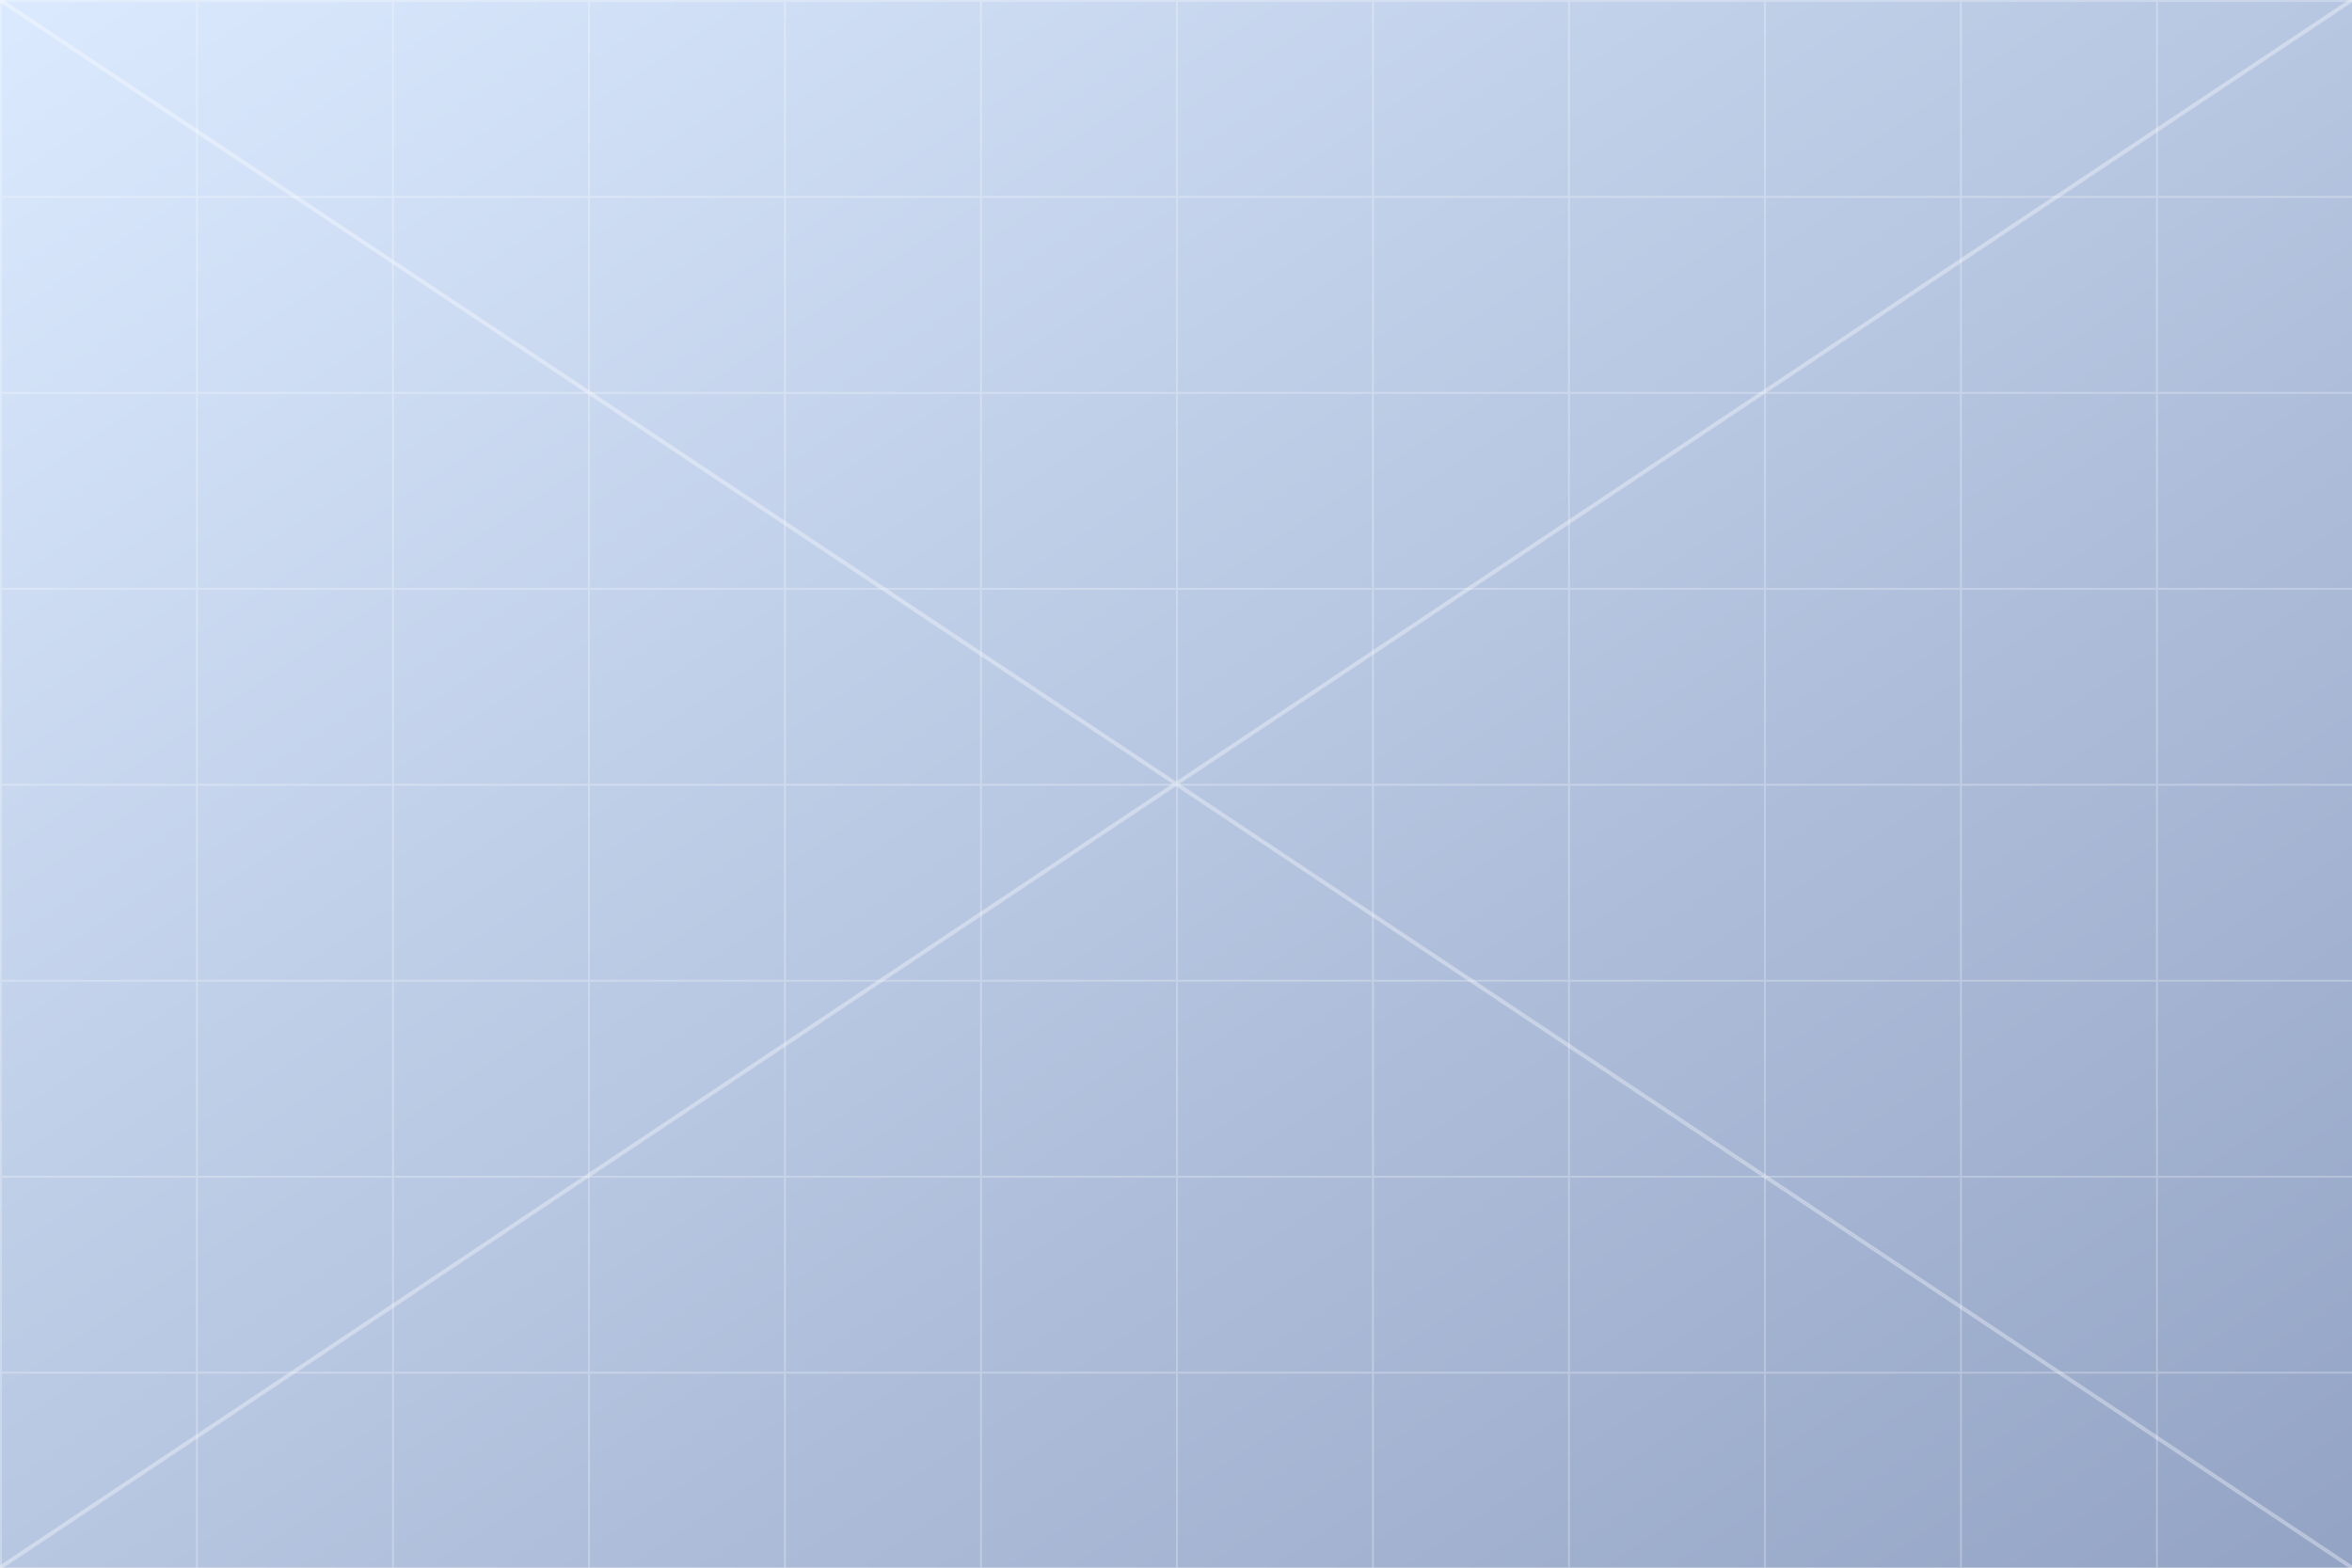
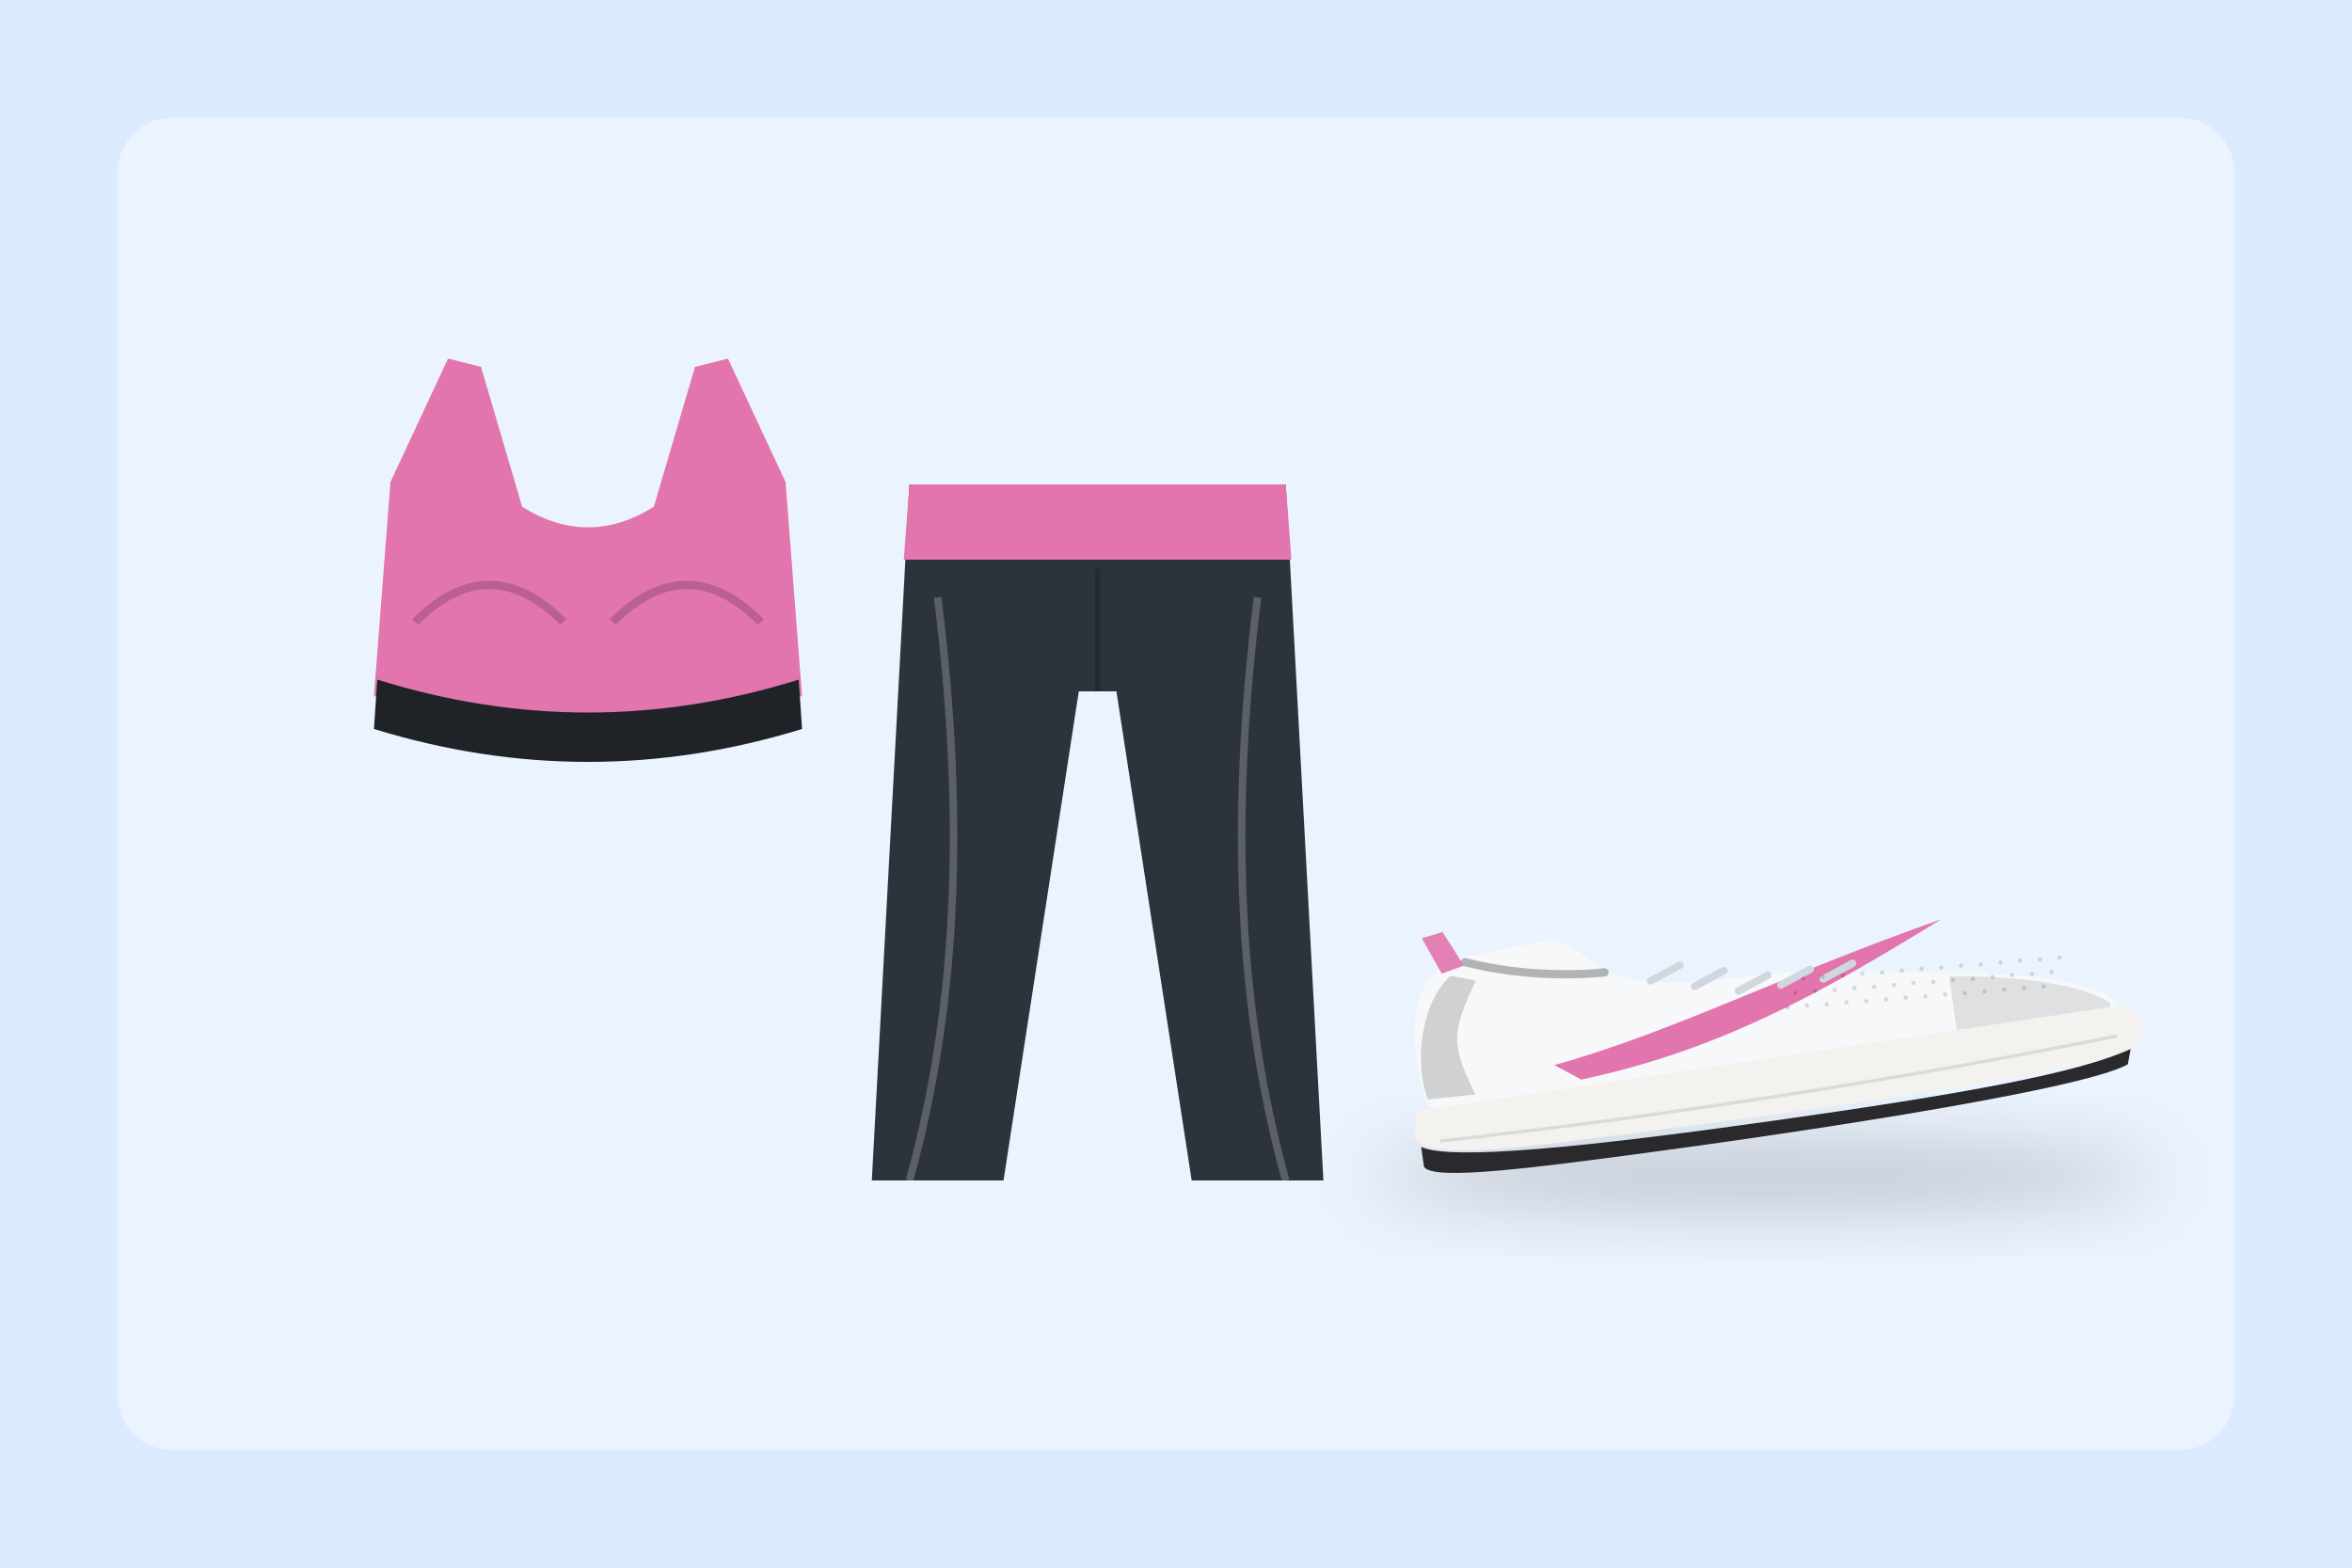
- <svg xmlns="http://www.w3.org/2000/svg" width="1200" height="800" viewBox="0 0 1200 800" role="img" aria-label="mega-women 1200x800 占位图">
+ <svg xmlns="http://www.w3.org/2000/svg" width="1200" height="800" viewBox="0 0 1200 800" role="img" aria-label="女子跑步装备平铺: 运动内衣, 紧身裤, 跑鞋">
  <defs>
-     <linearGradient id="g" x1="0" y1="0" x2="1" y2="1">
-       <stop offset="0" stop-color="#dbeafe" />
-       <stop offset="1" stop-color="#93a3c4" />
-     </linearGradient>
-     <pattern id="p" width="100" height="100" patternUnits="userSpaceOnUse">
-       <path d="M100 0H0V100" fill="none" stroke="#ffffff" stroke-opacity=".25" stroke-width="2" />
-     </pattern>
+     <filter id="blur" x="-30%" y="-80%" width="160%" height="260%">
+       <feGaussianBlur stdDeviation="18" />
+     </filter>
  </defs>
-   <rect width="1200" height="800" fill="url(#g)" />
-   <rect width="1200" height="800" fill="url(#p)" />
-   <path d="M0 0L1200 800M1200 0L0 800" stroke="#ffffff" stroke-opacity=".35" stroke-width="2" />
-   <g font-family="ui-sans-serif, system-ui, sans-serif" text-anchor="middle" fill="#334155">
+   <rect x="0" y="0" width="1200" height="800" rx="0" fill="#dbeafe" />
+   <rect x="60" y="60" width="1080" height="680" rx="28" fill="#ffffff" fill-opacity=".45" />
+   <g transform="translate(300 330) scale(0.42) translate(-500 -500)">
+     <path d="M260 300 L330 150 L370 160 L420 330 Q500 380 580 330 L630 160 L670 150 L740 300 L760 560 Q500 640 240 560Z" fill="#e275ad" />
+     <path d="M290 470 Q380 380 470 470 M530 470 Q620 380 710 470" fill="none" stroke="#000" stroke-opacity=".18" stroke-width="10" />
+     <path d="M244 540 Q500 620 756 540 L760 600 Q500 680 240 600Z" fill="#1f2328" />
+   </g>
+   <g transform="translate(560 420) scale(0.48) translate(-500 -500)">
+     <path d="M300 140 H700 L740 880 H600 L520 360 H480 L400 880 H260Z" fill="#2d333b" />
+     <path d="M300 140 H700 L706 220 H294Z" fill="#e275ad" />
+     <path d="M500 230 V360" stroke="#000" stroke-opacity=".18" stroke-width="6" />
+     <path d="M330 260 C360 500 350 700 300 880 M670 260 C640 500 650 700 700 880" fill="none" stroke="#ffffff" stroke-opacity=".22" stroke-width="8" />
+   </g>
+   <ellipse cx="900" cy="600" rx="200" ry="16" fill="#000" fill-opacity="0.2" filter="url(#blur)" />
+   <g transform="translate(900 520) rotate(-8) scale(0.42 0.42) translate(-530 -300)">
+     <path d="M110 345 C96 255 112 185 176 175 L276 169 C312 167 330 205 352 219 C420 257 520 238 600 252 C700 268 800 276 880 300 C946 320 968 340 950 352 L120 360 Z" fill="#f7f8fa" />
+     <path d="M180 181 C238 205 300 215 346 217" fill="none" stroke="#000" stroke-opacity=".28" stroke-width="10" stroke-linecap="round" />
+     <path d="M112 340 C102 295 118 225 160 195 L190 205 C150 265 150 280 170 342 Z" fill="#000" fill-opacity=".16" />
+     <path d="M760 280 C840 290 920 312 950 340 L944 352 L760 356 Z" fill="#000" fill-opacity=".10" />
+     <path d="M270 320 C420 300 560 250 760 210 C600 280 470 330 300 342 Z" fill="#e275ad" />
+     <path d="M400 235 l38 -14" stroke="#d0d7de" stroke-width="9" stroke-linecap="round" />
+     <path d="M452 249 l38 -14" stroke="#d0d7de" stroke-width="9" stroke-linecap="round" />
+     <path d="M504 262 l38 -14" stroke="#d0d7de" stroke-width="9" stroke-linecap="round" />
+     <path d="M556 262 l38 -14" stroke="#d0d7de" stroke-width="9" stroke-linecap="round" />
+     <path d="M608 262 l38 -14" stroke="#d0d7de" stroke-width="9" stroke-linecap="round" />
+     <circle cx="560" cy="290" r="2.6" fill="#000" fill-opacity=".14" />
+     <circle cx="572" cy="274" r="2.6" fill="#000" fill-opacity=".14" />
+     <circle cx="584" cy="258" r="2.6" fill="#000" fill-opacity=".14" />
+     <circle cx="584" cy="291" r="2.6" fill="#000" fill-opacity=".14" />
+     <circle cx="596" cy="275" r="2.6" fill="#000" fill-opacity=".14" />
+     <circle cx="608" cy="259" r="2.6" fill="#000" fill-opacity=".14" />
+     <circle cx="608" cy="293" r="2.6" fill="#000" fill-opacity=".14" />
+     <circle cx="620" cy="277" r="2.6" fill="#000" fill-opacity=".14" />
+     <circle cx="632" cy="261" r="2.6" fill="#000" fill-opacity=".14" />
+     <circle cx="632" cy="294" r="2.6" fill="#000" fill-opacity=".14" />
+     <circle cx="644" cy="278" r="2.6" fill="#000" fill-opacity=".14" />
+     <circle cx="656" cy="262" r="2.6" fill="#000" fill-opacity=".14" />
+     <circle cx="656" cy="296" r="2.6" fill="#000" fill-opacity=".14" />
+     <circle cx="668" cy="280" r="2.6" fill="#000" fill-opacity=".14" />
+     <circle cx="680" cy="264" r="2.6" fill="#000" fill-opacity=".14" />
+     <circle cx="680" cy="297" r="2.6" fill="#000" fill-opacity=".14" />
+     <circle cx="692" cy="281" r="2.6" fill="#000" fill-opacity=".14" />
+     <circle cx="704" cy="265" r="2.6" fill="#000" fill-opacity=".14" />
+     <circle cx="704" cy="298" r="2.6" fill="#000" fill-opacity=".14" />
+     <circle cx="716" cy="282" r="2.6" fill="#000" fill-opacity=".14" />
+     <circle cx="728" cy="266" r="2.6" fill="#000" fill-opacity=".14" />
+     <circle cx="728" cy="300" r="2.6" fill="#000" fill-opacity=".14" />
+     <circle cx="740" cy="284" r="2.6" fill="#000" fill-opacity=".14" />
+     <circle cx="752" cy="268" r="2.6" fill="#000" fill-opacity=".14" />
+     <circle cx="752" cy="301" r="2.6" fill="#000" fill-opacity=".14" />
+     <circle cx="764" cy="285" r="2.6" fill="#000" fill-opacity=".14" />
+     <circle cx="776" cy="269" r="2.6" fill="#000" fill-opacity=".14" />
+     <circle cx="776" cy="303" r="2.6" fill="#000" fill-opacity=".14" />
+     <circle cx="788" cy="287" r="2.6" fill="#000" fill-opacity=".14" />
+     <circle cx="800" cy="271" r="2.6" fill="#000" fill-opacity=".14" />
+     <circle cx="800" cy="304" r="2.6" fill="#000" fill-opacity=".14" />
+     <circle cx="812" cy="288" r="2.6" fill="#000" fill-opacity=".14" />
+     <circle cx="824" cy="272" r="2.6" fill="#000" fill-opacity=".14" />
+     <circle cx="824" cy="305" r="2.6" fill="#000" fill-opacity=".14" />
+     <circle cx="836" cy="289" r="2.6" fill="#000" fill-opacity=".14" />
+     <circle cx="848" cy="273" r="2.6" fill="#000" fill-opacity=".14" />
+     <circle cx="848" cy="307" r="2.6" fill="#000" fill-opacity=".14" />
+     <circle cx="860" cy="291" r="2.6" fill="#000" fill-opacity=".14" />
+     <circle cx="872" cy="275" r="2.6" fill="#000" fill-opacity=".14" />
+     <circle cx="872" cy="308" r="2.6" fill="#000" fill-opacity=".14" />
+     <circle cx="884" cy="292" r="2.6" fill="#000" fill-opacity=".14" />
+     <circle cx="896" cy="276" r="2.6" fill="#000" fill-opacity=".14" />
+     <path d="M96 352 L958 344 C990 350 994 384 966 398 C900 420 520 418 260 414 C150 412 92 404 90 382 Z" fill="#f4f2ee" />
+     <path d="M120 392 C300 398 620 400 952 380" fill="none" stroke="#000" stroke-opacity=".10" stroke-width="4" />
+     <path d="M96 396 C130 418 300 424 520 424 C760 424 900 418 966 398 L960 416 C900 440 520 444 260 440 C150 438 100 432 96 420 Z" fill="#2a2a2e" />
+     <path d="M150 191 l-18 -46 l26 -4 l20 44z" fill="#e275ad" fill-opacity=".9" />
  </g>
</svg>
